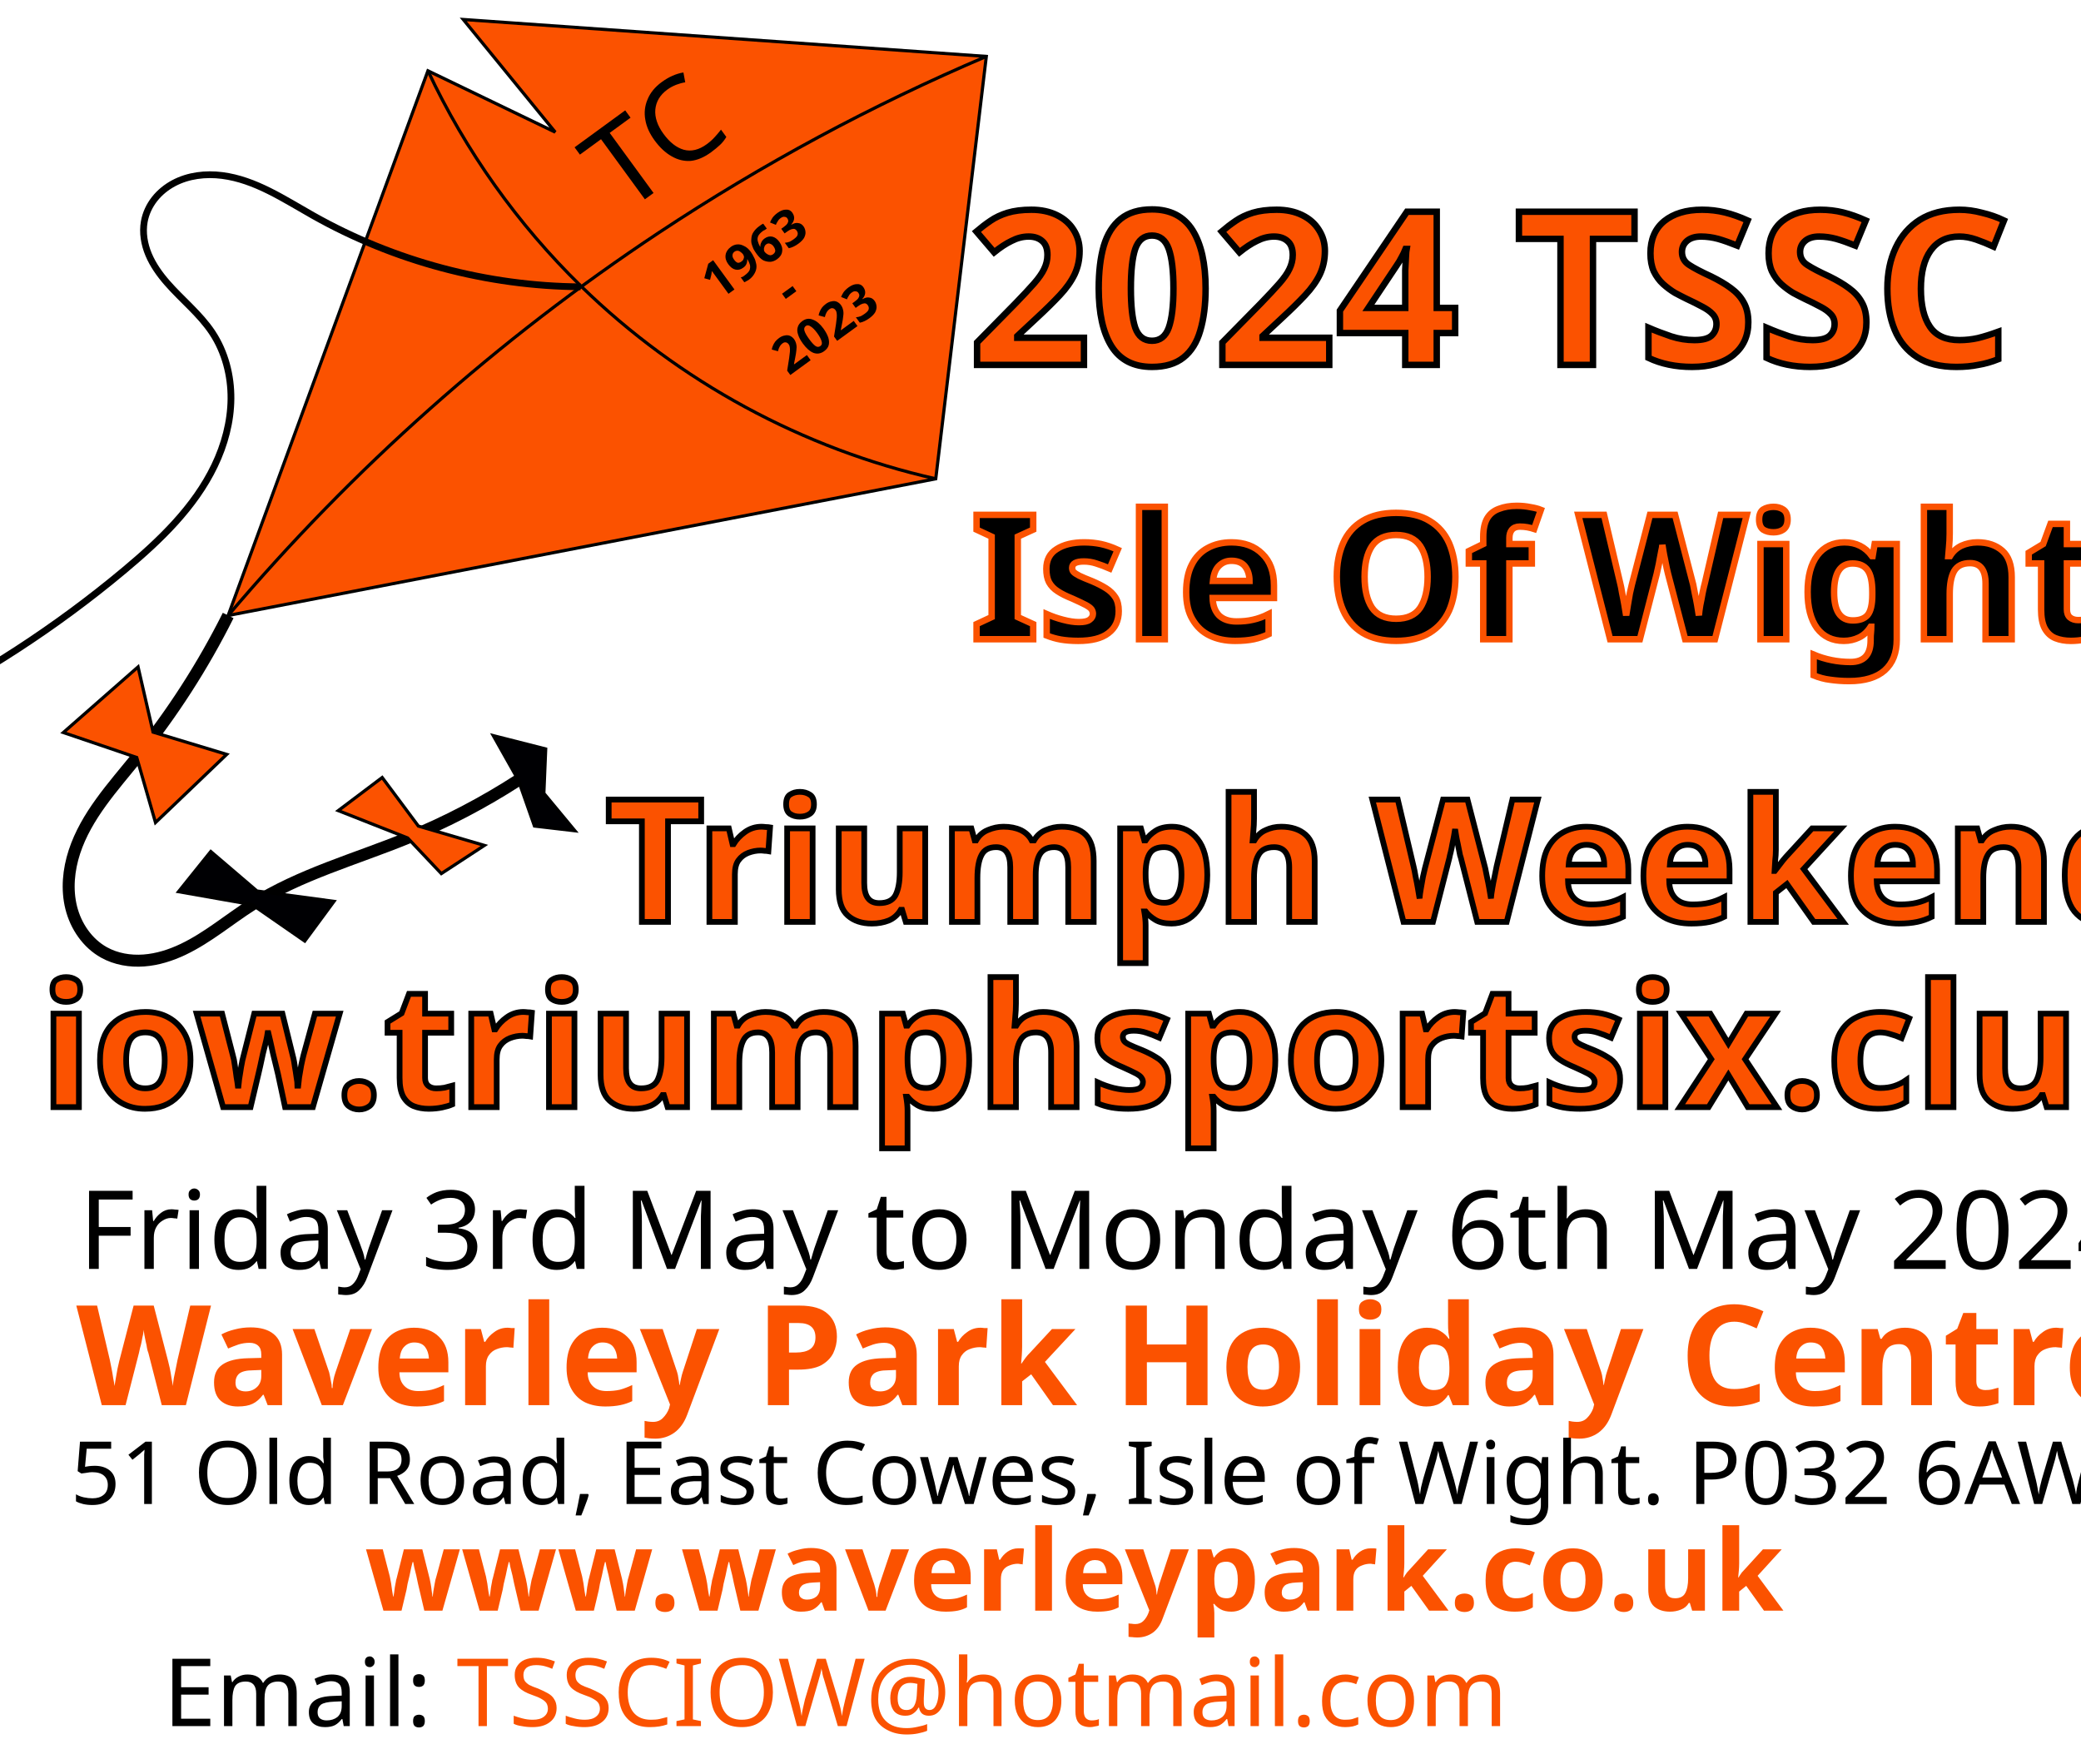
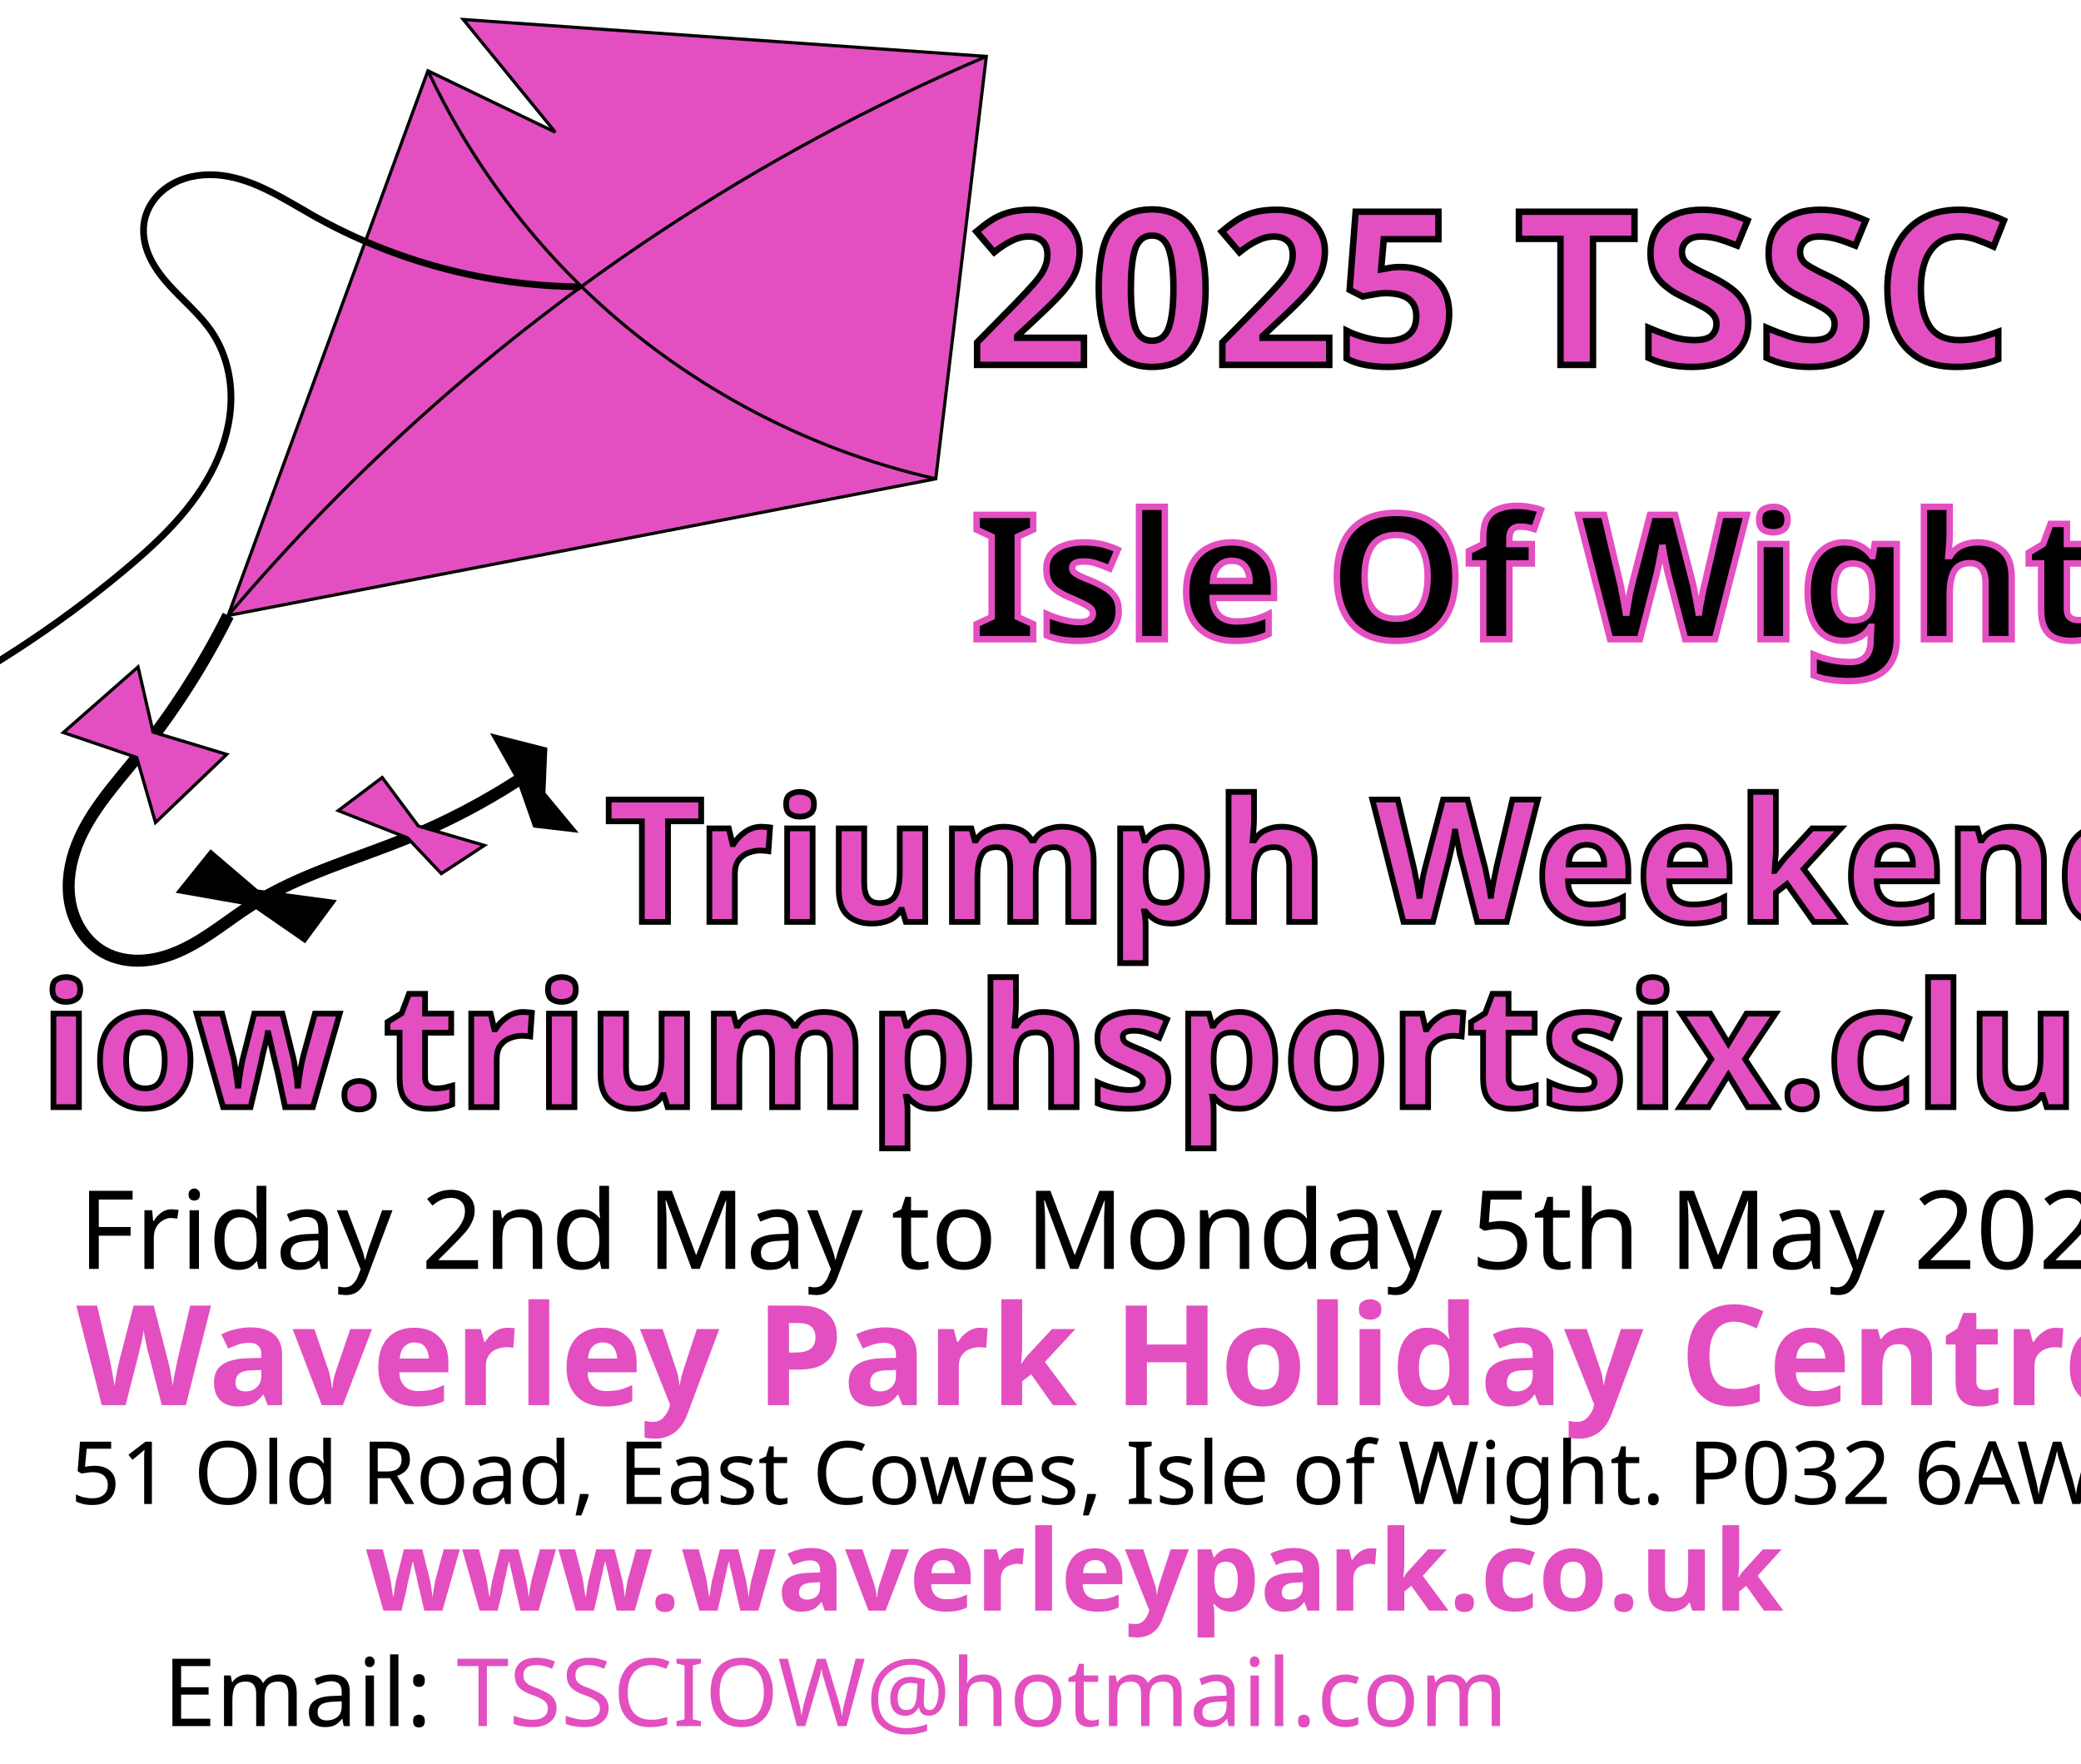
<svg xmlns="http://www.w3.org/2000/svg" width="97.032mm" height="82.22mm" viewBox="0 0 97.032 82.22" version="1.1" id="svg5">
  <defs id="defs2">
    </defs>
  <g id="layer1" transform="translate(-11.12136,-78.04174)">
-     <text xml:space="preserve" style="font-size:9.996px;line-height:1.25;font-family:Chandas;-inkscape-font-specification:'Chandas, Normal';fill:#fb5200;fill-opacity:1;stroke:#000000;stroke-width:0.3;stroke-miterlimit:4;stroke-dasharray:none;stroke-opacity:1" x="56.274" y="95.056" id="text9196">
-       <tspan id="tspan9194" style="font-style:normal;font-variant:normal;font-weight:bold;font-stretch:normal;font-size:9.996px;font-family:Ubuntu;-inkscape-font-specification:'Ubuntu, Bold';font-variant-ligatures:normal;font-variant-caps:normal;font-variant-numeric:normal;font-variant-east-asian:normal;fill:#fb5200;fill-opacity:1;stroke:#000000;stroke-width:0.3;stroke-miterlimit:4;stroke-dasharray:none;stroke-opacity:1" x="56.274" y="95.056">2024 TSSC</tspan>
+     <text xml:space="preserve" style="font-size:9.996px;line-height:1.25;font-family:Chandas;-inkscape-font-specification:'Chandas, Normal';fill:#e34fc0;fill-opacity:1;stroke:#000000;stroke-width:0.3;stroke-miterlimit:4;stroke-dasharray:none;stroke-opacity:1" x="56.274" y="95.056" id="text9196">
+       <tspan id="tspan9194" style="font-style:normal;font-variant:normal;font-weight:bold;font-stretch:normal;font-size:9.996px;font-family:Ubuntu;-inkscape-font-specification:'Ubuntu, Bold';font-variant-ligatures:normal;font-variant-caps:normal;font-variant-numeric:normal;font-variant-east-asian:normal;fill:#e34fc0;fill-opacity:1;stroke:#000000;stroke-width:0.3;stroke-miterlimit:4;stroke-dasharray:none;stroke-opacity:1" x="56.274" y="95.056">2025 TSSC</tspan>
    </text>
-     <text xml:space="preserve" style="font-style:normal;font-variant:normal;font-weight:bold;font-stretch:normal;font-size:8.126px;line-height:1.25;font-family:Ubuntu;-inkscape-font-specification:'Ubuntu, Bold';font-variant-ligatures:normal;font-variant-caps:normal;font-variant-numeric:normal;font-variant-east-asian:normal;stroke:#fb5200;stroke-width:0.3;stroke-miterlimit:4;stroke-dasharray:none;stroke-opacity:1" x="56.391" y="107.843" id="text10520">
-       <tspan id="tspan10518" style="font-style:normal;font-variant:normal;font-weight:bold;font-stretch:normal;font-size:8.126px;font-family:Ubuntu;-inkscape-font-specification:'Ubuntu, Bold';font-variant-ligatures:normal;font-variant-caps:normal;font-variant-numeric:normal;font-variant-east-asian:normal;stroke:#fb5200;stroke-width:0.3;stroke-miterlimit:4;stroke-dasharray:none;stroke-opacity:1" x="56.391" y="107.843">Isle Of Wight</tspan>
+     <text xml:space="preserve" style="font-style:normal;font-variant:normal;font-weight:bold;font-stretch:normal;font-size:8.126px;line-height:1.25;font-family:Ubuntu;-inkscape-font-specification:'Ubuntu, Bold';font-variant-ligatures:normal;font-variant-caps:normal;font-variant-numeric:normal;font-variant-east-asian:normal;stroke:#e34fc0;stroke-width:0.3;stroke-miterlimit:4;stroke-dasharray:none;stroke-opacity:1" x="56.391" y="107.843" id="text10520">
+       <tspan id="tspan10518" style="font-style:normal;font-variant:normal;font-weight:bold;font-stretch:normal;font-size:8.126px;font-family:Ubuntu;-inkscape-font-specification:'Ubuntu, Bold';font-variant-ligatures:normal;font-variant-caps:normal;font-variant-numeric:normal;font-variant-east-asian:normal;stroke:#e34fc0;stroke-width:0.3;stroke-miterlimit:4;stroke-dasharray:none;stroke-opacity:1" x="56.391" y="107.843">Isle Of Wight</tspan>
    </text>
-     <text xml:space="preserve" style="font-style:normal;font-variant:normal;font-weight:bold;font-stretch:normal;font-size:7.987px;line-height:1.25;font-family:Ubuntu;-inkscape-font-specification:'Ubuntu, Bold';font-variant-ligatures:normal;font-variant-caps:normal;font-variant-numeric:normal;font-variant-east-asian:normal;fill:#fb5200;fill-opacity:1;stroke:#000000;stroke-width:0.267;stroke-miterlimit:4;stroke-dasharray:none;stroke-opacity:1" x="39.349" y="121.021" id="text11888">
-       <tspan id="tspan11886" style="font-style:normal;font-variant:normal;font-weight:bold;font-stretch:normal;font-size:7.987px;font-family:Ubuntu;-inkscape-font-specification:'Ubuntu, Bold';font-variant-ligatures:normal;font-variant-caps:normal;font-variant-numeric:normal;font-variant-east-asian:normal;fill:#fb5200;fill-opacity:1;stroke:#000000;stroke-width:0.267;stroke-miterlimit:4;stroke-dasharray:none;stroke-opacity:1" x="39.349" y="121.021">Triumph Weekend</tspan>
+     <text xml:space="preserve" style="font-style:normal;font-variant:normal;font-weight:bold;font-stretch:normal;font-size:7.987px;line-height:1.25;font-family:Ubuntu;-inkscape-font-specification:'Ubuntu, Bold';font-variant-ligatures:normal;font-variant-caps:normal;font-variant-numeric:normal;font-variant-east-asian:normal;fill:#e34fc0;fill-opacity:1;stroke:#000000;stroke-width:0.267;stroke-miterlimit:4;stroke-dasharray:none;stroke-opacity:1" x="39.349" y="121.021" id="text11888">
+       <tspan id="tspan11886" style="font-style:normal;font-variant:normal;font-weight:bold;font-stretch:normal;font-size:7.987px;font-family:Ubuntu;-inkscape-font-specification:'Ubuntu, Bold';font-variant-ligatures:normal;font-variant-caps:normal;font-variant-numeric:normal;font-variant-east-asian:normal;fill:#e34fc0;fill-opacity:1;stroke:#000000;stroke-width:0.267;stroke-miterlimit:4;stroke-dasharray:none;stroke-opacity:1" x="39.349" y="121.021">Triumph Weekend</tspan>
    </text>
-     <text xml:space="preserve" style="font-style:normal;font-variant:normal;font-weight:bold;font-stretch:normal;font-size:7.987px;line-height:1.25;font-family:Ubuntu;-inkscape-font-specification:'Ubuntu, Bold';font-variant-ligatures:normal;font-variant-caps:normal;font-variant-numeric:normal;font-variant-east-asian:normal;fill:#fb5200;fill-opacity:1;stroke:#000000;stroke-width:0.267;stroke-miterlimit:4;stroke-dasharray:none;stroke-opacity:1" x="12.989" y="129.659" id="text11888-5">
+     <text xml:space="preserve" style="font-style:normal;font-variant:normal;font-weight:bold;font-stretch:normal;font-size:7.987px;line-height:1.25;font-family:Ubuntu;-inkscape-font-specification:'Ubuntu, Bold';font-variant-ligatures:normal;font-variant-caps:normal;font-variant-numeric:normal;font-variant-east-asian:normal;fill:#e34fc0;fill-opacity:1;stroke:#000000;stroke-width:0.267;stroke-miterlimit:4;stroke-dasharray:none;stroke-opacity:1" x="12.989" y="129.659" id="text11888-5">
      <tspan id="tspan10230" x="12.989" y="129.659" style="stroke-width:0.267">iow.triumphsportsix.club</tspan>
    </text>
    <text xml:space="preserve" style="font-style:normal;font-variant:normal;font-weight:normal;font-stretch:normal;font-size:5.096px;line-height:1.25;font-family:Ubuntu;-inkscape-font-specification:'Ubuntu, Normal';font-variant-ligatures:normal;font-variant-caps:normal;font-variant-numeric:normal;font-variant-east-asian:normal;stroke-width:0.319" x="14.775" y="137.203" id="text27044">
-       <tspan id="tspan27042" style="font-style:normal;font-variant:normal;font-weight:normal;font-stretch:normal;font-size:5.096px;font-family:Ubuntu;-inkscape-font-specification:'Ubuntu, Normal';font-variant-ligatures:normal;font-variant-caps:normal;font-variant-numeric:normal;font-variant-east-asian:normal;stroke-width:0.319" x="14.775" y="137.203">Friday 3rd May to Monday 6th May 2024</tspan>
+       <tspan id="tspan27042" style="font-style:normal;font-variant:normal;font-weight:normal;font-stretch:normal;font-size:5.096px;font-family:Ubuntu;-inkscape-font-specification:'Ubuntu, Normal';font-variant-ligatures:normal;font-variant-caps:normal;font-variant-numeric:normal;font-variant-east-asian:normal;stroke-width:0.319" x="14.775" y="137.203">Friday 2nd May to Monday 5th May 2025</tspan>
    </text>
-     <text xml:space="preserve" style="font-style:normal;font-variant:normal;font-weight:bold;font-stretch:normal;font-size:6.503px;line-height:1.25;font-family:Ubuntu;-inkscape-font-specification:'Ubuntu, Bold';font-variant-ligatures:normal;font-variant-caps:normal;font-variant-numeric:normal;font-variant-east-asian:normal;fill:#fb5200;fill-opacity:1;stroke-width:0.406" x="14.678" y="143.552" id="text32400">
-       <tspan id="tspan32398" style="font-style:normal;font-variant:normal;font-weight:bold;font-stretch:normal;font-size:6.503px;font-family:Ubuntu;-inkscape-font-specification:'Ubuntu, Bold';font-variant-ligatures:normal;font-variant-caps:normal;font-variant-numeric:normal;font-variant-east-asian:normal;fill:#fb5200;fill-opacity:1;stroke-width:0.406" x="14.678" y="143.552">Waverley Park Holiday Centre</tspan>
+     <text xml:space="preserve" style="font-style:normal;font-variant:normal;font-weight:bold;font-stretch:normal;font-size:6.503px;line-height:1.25;font-family:Ubuntu;-inkscape-font-specification:'Ubuntu, Bold';font-variant-ligatures:normal;font-variant-caps:normal;font-variant-numeric:normal;font-variant-east-asian:normal;fill:#e34fc0;fill-opacity:1;stroke-width:0.406" x="14.678" y="143.552" id="text32400">
+       <tspan id="tspan32398" style="font-style:normal;font-variant:normal;font-weight:bold;font-stretch:normal;font-size:6.503px;font-family:Ubuntu;-inkscape-font-specification:'Ubuntu, Bold';font-variant-ligatures:normal;font-variant-caps:normal;font-variant-numeric:normal;font-variant-east-asian:normal;fill:#e34fc0;fill-opacity:1;stroke-width:0.406" x="14.678" y="143.552">Waverley Park Holiday Centre</tspan>
    </text>
    <text xml:space="preserve" style="font-style:normal;font-variant:normal;font-weight:normal;font-stretch:normal;font-size:4.085px;line-height:1.25;font-family:Ubuntu;-inkscape-font-specification:'Ubuntu, Normal';font-variant-ligatures:normal;font-variant-caps:normal;font-variant-numeric:normal;font-variant-east-asian:normal;stroke-width:0.255" x="14.416" y="148.165" id="text36742">
      <tspan id="tspan36740" style="font-style:normal;font-variant:normal;font-weight:normal;font-stretch:normal;font-size:4.085px;font-family:Ubuntu;-inkscape-font-specification:'Ubuntu, Normal';font-variant-ligatures:normal;font-variant-caps:normal;font-variant-numeric:normal;font-variant-east-asian:normal;stroke-width:0.255" x="14.416" y="148.165">51 Old Road, East Cowes, Isle of Wight. P032 6AW.</tspan>
    </text>
-     <text xml:space="preserve" style="font-style:normal;font-variant:normal;font-weight:bold;font-stretch:normal;font-size:5.239px;line-height:1.25;font-family:Ubuntu;-inkscape-font-specification:'Ubuntu, Bold';font-variant-ligatures:normal;font-variant-caps:normal;font-variant-numeric:normal;font-variant-east-asian:normal;fill:#fb5200;fill-opacity:1;stroke-width:0.327" x="28.139" y="153.135" id="text43622">
-       <tspan id="tspan43620" style="font-style:normal;font-variant:normal;font-weight:bold;font-stretch:normal;font-size:5.239px;font-family:Ubuntu;-inkscape-font-specification:'Ubuntu, Bold';font-variant-ligatures:normal;font-variant-caps:normal;font-variant-numeric:normal;font-variant-east-asian:normal;fill:#fb5200;fill-opacity:1;stroke-width:0.327" x="28.139" y="153.135">www.waverleypark.co.uk</tspan>
+     <text xml:space="preserve" style="font-style:normal;font-variant:normal;font-weight:bold;font-stretch:normal;font-size:5.239px;line-height:1.25;font-family:Ubuntu;-inkscape-font-specification:'Ubuntu, Bold';font-variant-ligatures:normal;font-variant-caps:normal;font-variant-numeric:normal;font-variant-east-asian:normal;fill:#e34fc0;fill-opacity:1;stroke-width:0.327" x="28.139" y="153.135" id="text43622">
+       <tspan id="tspan43620" style="font-style:normal;font-variant:normal;font-weight:bold;font-stretch:normal;font-size:5.239px;font-family:Ubuntu;-inkscape-font-specification:'Ubuntu, Bold';font-variant-ligatures:normal;font-variant-caps:normal;font-variant-numeric:normal;font-variant-east-asian:normal;fill:#e34fc0;fill-opacity:1;stroke-width:0.327" x="28.139" y="153.135">www.waverleypark.co.uk</tspan>
    </text>
    <text xml:space="preserve" style="font-style:normal;font-variant:normal;font-weight:normal;font-stretch:normal;font-size:4.413px;line-height:1.25;font-family:Chandas;-inkscape-font-specification:'Chandas, Normal';font-variant-ligatures:normal;font-variant-caps:normal;font-variant-numeric:normal;font-variant-east-asian:normal;stroke-width:0.276" x="18.739" y="158.52" id="text120484">
-       <tspan id="tspan18422" x="18.739" y="158.52">Email: <tspan style="fill:#fb5200;fill-opacity:1" id="tspan18424">TSSCIOW@hotmail.com</tspan>
+       <tspan id="tspan18422" x="18.739" y="158.52">Email: <tspan style="fill:#e34fc0;fill-opacity:1" id="tspan18424">TSSCIOW@hotmail.com</tspan>
      </tspan>
    </text>
-     <path style="fill:#fb5200;fill-opacity:1;stroke:#000000;stroke-width:0.148px;stroke-linecap:butt;stroke-linejoin:miter;stroke-opacity:1" d="m 21.76,106.738 9.315,-25.395 5.935,2.86 -4.287,-5.253 24.388,1.722 -2.358,19.693 z" id="path2178" />
+     <path style="fill:#e34fc0;fill-opacity:1;stroke:#000000;stroke-width:0.148px;stroke-linecap:butt;stroke-linejoin:miter;stroke-opacity:1" d="m 21.76,106.738 9.315,-25.395 5.935,2.86 -4.287,-5.253 24.388,1.722 -2.358,19.693 z" id="path2178" />
    <path style="fill:none;stroke:#000000;stroke-width:0.558;stroke-linecap:butt;stroke-linejoin:miter;stroke-miterlimit:4;stroke-dasharray:none;stroke-opacity:1" d="m 21.76,106.738 c -1.177,2.352 -2.609,4.575 -4.263,6.62 -1.112,1.375 -2.354,2.719 -2.905,4.399 -0.275,0.84 -0.364,1.756 -0.148,2.613 0.216,0.857 0.754,1.649 1.527,2.078 0.559,0.311 1.217,0.422 1.855,0.375 0.638,-0.047 1.259,-0.245 1.836,-0.52 1.155,-0.551 2.139,-1.398 3.219,-2.084 2.224,-1.412 4.81,-2.113 7.248,-3.11 1.799,-0.736 3.529,-1.639 5.161,-2.694" id="path3561" />
-     <path style="fill:#fb5200;fill-opacity:1;stroke:#000000;stroke-width:0.148px;stroke-linecap:butt;stroke-linejoin:miter;stroke-opacity:1" d="m 17.559,109.136 0.699,3.04 3.434,1.038 -3.32,3.178 -0.875,-3.034 -3.422,-1.163 z" id="path2386" />
+     <path style="fill:#e34fc0;fill-opacity:1;stroke:#000000;stroke-width:0.148px;stroke-linecap:butt;stroke-linejoin:miter;stroke-opacity:1" d="m 17.559,109.136 0.699,3.04 3.434,1.038 -3.32,3.178 -0.875,-3.034 -3.422,-1.163 z" id="path2386" />
    <path style="fill:#000003;fill-opacity:1;stroke:#000000;stroke-width:0.148px;stroke-linecap:butt;stroke-linejoin:miter;stroke-opacity:1" d="m 20.949,117.743 2.154,1.841 3.592,0.483 -1.364,1.851 -2.45,-1.698 -3.436,-0.605 z" id="path2421" />
-     <path style="fill:#fb5200;fill-opacity:1;stroke:#000000;stroke-width:0.148px;stroke-linecap:butt;stroke-linejoin:miter;stroke-opacity:1" d="m 28.942,114.292 1.687,2.265 3.079,0.901 -2.009,1.314 -1.57,-1.661 -3.235,-1.275 z" id="path2456" />
+     <path style="fill:#e34fc0;fill-opacity:1;stroke:#000000;stroke-width:0.148px;stroke-linecap:butt;stroke-linejoin:miter;stroke-opacity:1" d="m 28.942,114.292 1.687,2.265 3.079,0.901 -2.009,1.314 -1.57,-1.661 -3.235,-1.275 z" id="path2456" />
    <path style="fill:#000003;fill-opacity:1;stroke:#000000;stroke-width:0.148px;stroke-linecap:butt;stroke-linejoin:miter;stroke-opacity:1" d="m 34.121,112.339 1.171,2.077 0.75,2.139 1.886,0.22 -1.448,-1.746 0.086,-2.068 z" id="path3378" />
    <path style="fill:none;stroke:#000000;stroke-width:0.148px;stroke-linecap:butt;stroke-linejoin:miter;stroke-opacity:1" d="M 21.76,106.738 C 27.567,99.879 34.352,93.849 41.845,88.887 46.67,85.692 51.787,82.938 57.112,80.672" id="path3678" />
    <path style="fill:none;stroke:#000000;stroke-width:0.148px;stroke-linecap:butt;stroke-linejoin:miter;stroke-opacity:1" d="m 31.075,81.343 c 1.755,3.739 4.187,7.16 7.143,10.045 4.546,4.436 10.338,7.581 16.535,8.977" id="path3682" />
    <path style="fill:none;stroke:#000000;stroke-width:0.315;stroke-linecap:butt;stroke-linejoin:miter;stroke-miterlimit:4;stroke-dasharray:none;stroke-opacity:1" d="m 38.191,91.414 c -4.35,-0.033 -8.687,-1.189 -12.476,-3.325 -1.353,-0.763 -2.693,-1.668 -4.234,-1.865 -0.77,-0.099 -1.579,-0.005 -2.264,0.361 -0.342,0.183 -0.651,0.433 -0.89,0.738 -0.24,0.306 -0.409,0.667 -0.478,1.05 -0.093,0.517 -2.33e-4,1.056 0.203,1.54 0.204,0.484 0.513,0.917 0.858,1.313 0.69,0.792 1.534,1.455 2.113,2.331 0.595,0.902 0.876,1.994 0.868,3.074 -0.009,1.08 -0.298,2.149 -0.766,3.123 -0.936,1.948 -2.544,3.484 -4.202,4.87 -6.382,5.335 -14.056,9.114 -22.176,10.92" id="path4966" />
-     <text xml:space="preserve" style="font-style:normal;font-variant:normal;font-weight:normal;font-stretch:normal;font-size:5.45px;line-height:1.25;font-family:Ubuntu;-inkscape-font-specification:'Ubuntu, Normal';font-variant-ligatures:normal;font-variant-caps:normal;font-variant-numeric:normal;font-variant-east-asian:normal;stroke-width:0.341" x="-19.476" y="94.826" id="text8374" transform="rotate(-36.1216)">
-       <tspan id="tspan8372" style="font-style:normal;font-variant:normal;font-weight:normal;font-stretch:normal;font-size:5.45px;font-family:Ubuntu;-inkscape-font-specification:'Ubuntu, Normal';font-variant-ligatures:normal;font-variant-caps:normal;font-variant-numeric:normal;font-variant-east-asian:normal;stroke-width:0.341" x="-19.476" y="94.826">TC</tspan>
-     </text>
-     <text xml:space="preserve" style="font-style:normal;font-variant:normal;font-weight:bold;font-stretch:normal;font-size:2.363px;line-height:1.25;font-family:Ubuntu;-inkscape-font-specification:'Ubuntu, Bold';font-variant-ligatures:normal;font-variant-caps:normal;font-variant-numeric:normal;font-variant-east-asian:normal;stroke-width:0.148" x="-18.199" y="100.698" id="text13690" transform="rotate(-36.07314)">
-       <tspan id="tspan13688" style="font-style:normal;font-variant:normal;font-weight:bold;font-stretch:normal;font-size:2.363px;font-family:Ubuntu;-inkscape-font-specification:'Ubuntu, Bold';font-variant-ligatures:normal;font-variant-caps:normal;font-variant-numeric:normal;font-variant-east-asian:normal;stroke-width:0.148" x="-18.199" y="100.698">1963</tspan>
-     </text>
-     <text xml:space="preserve" style="font-style:normal;font-variant:normal;font-weight:bold;font-stretch:normal;font-size:2.363px;line-height:1.25;font-family:Ubuntu;-inkscape-font-specification:'Ubuntu, Bold';font-variant-ligatures:normal;font-variant-caps:normal;font-variant-numeric:normal;font-variant-east-asian:normal;stroke-width:0.148" x="-17.566" y="105.456" id="text15542" transform="rotate(-36.07314)">
-       <tspan style="font-style:normal;font-variant:normal;font-weight:bold;font-stretch:normal;font-size:2.363px;font-family:Ubuntu;-inkscape-font-specification:'Ubuntu, Bold';font-variant-ligatures:normal;font-variant-caps:normal;font-variant-numeric:normal;font-variant-east-asian:normal;stroke-width:0.148" x="-17.566" y="105.456" id="tspan15544">2023</tspan>
-     </text>
-     <text xml:space="preserve" style="font-style:normal;font-variant:normal;font-weight:bold;font-stretch:normal;font-size:2.363px;line-height:1.25;font-family:Ubuntu;-inkscape-font-specification:'Ubuntu, Bold';font-variant-ligatures:normal;font-variant-caps:normal;font-variant-numeric:normal;font-variant-east-asian:normal;stroke-width:0.148" x="-15.634" y="102.948" id="text15542-0" transform="rotate(-36.07314)">
-       <tspan id="tspan17251" x="-15.634" y="102.948" style="stroke-width:0.148">-</tspan>
-     </text>
  </g>
</svg>
